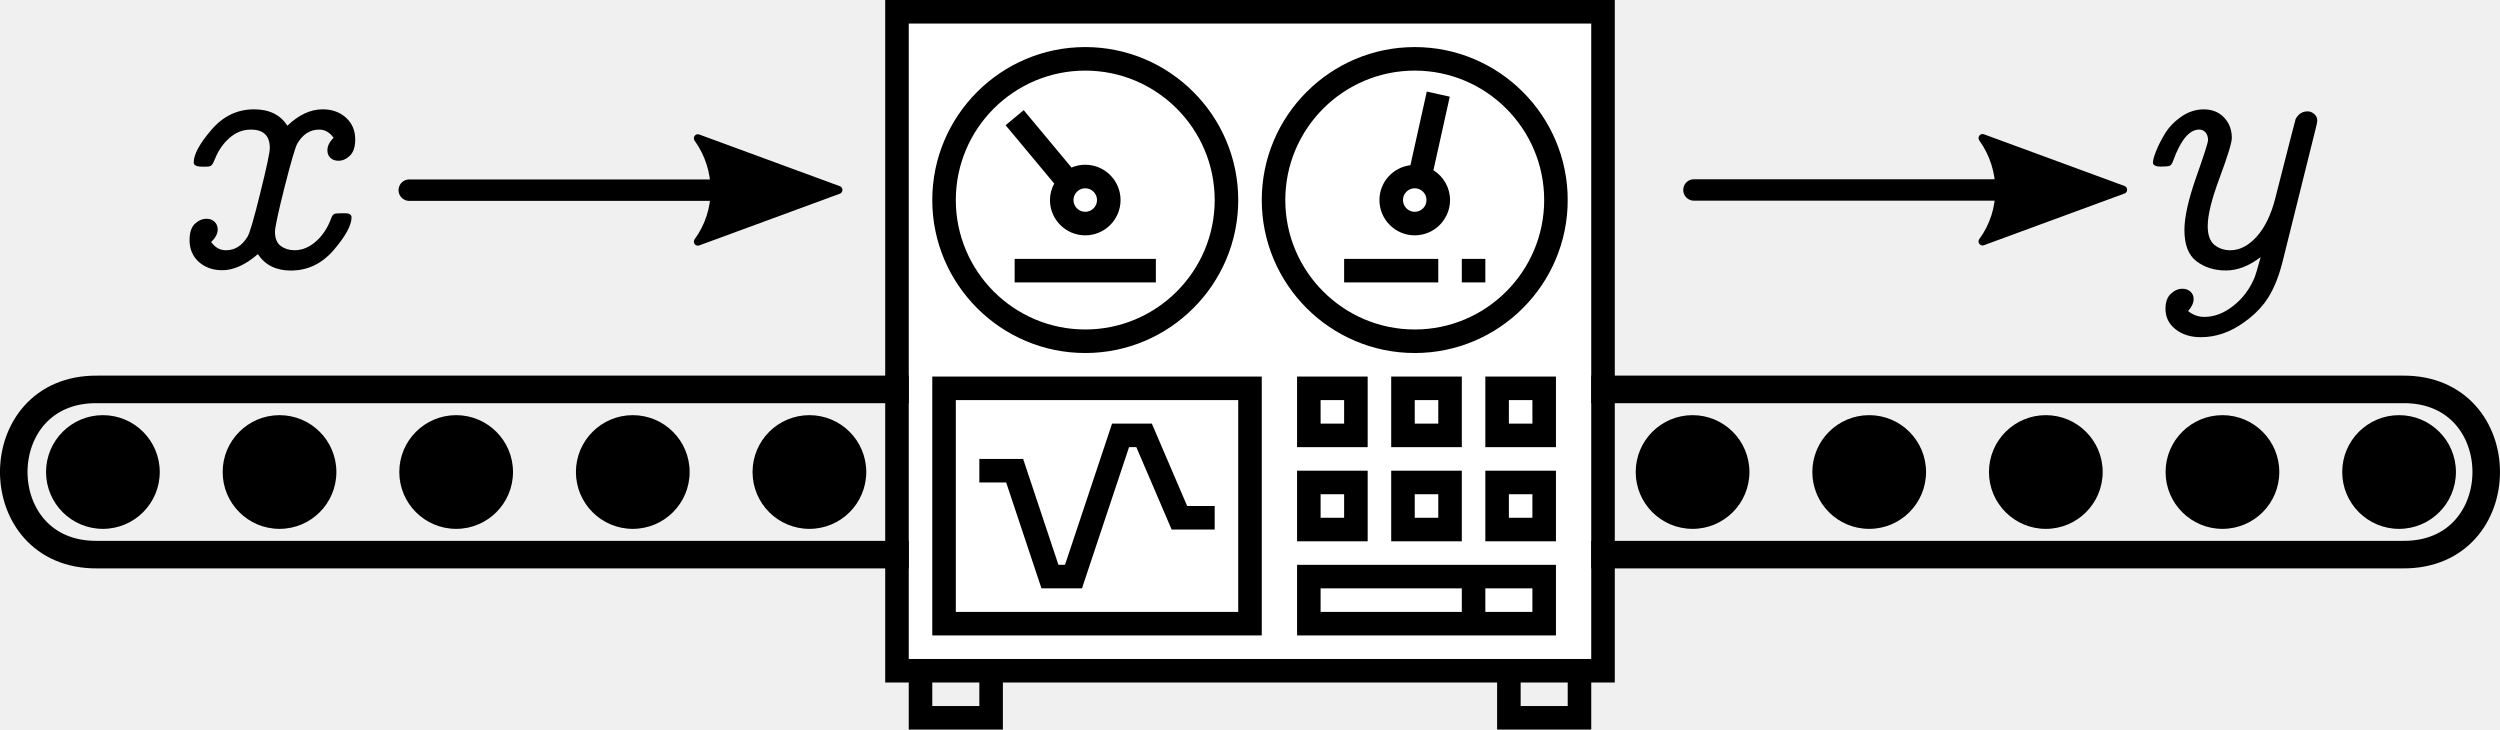
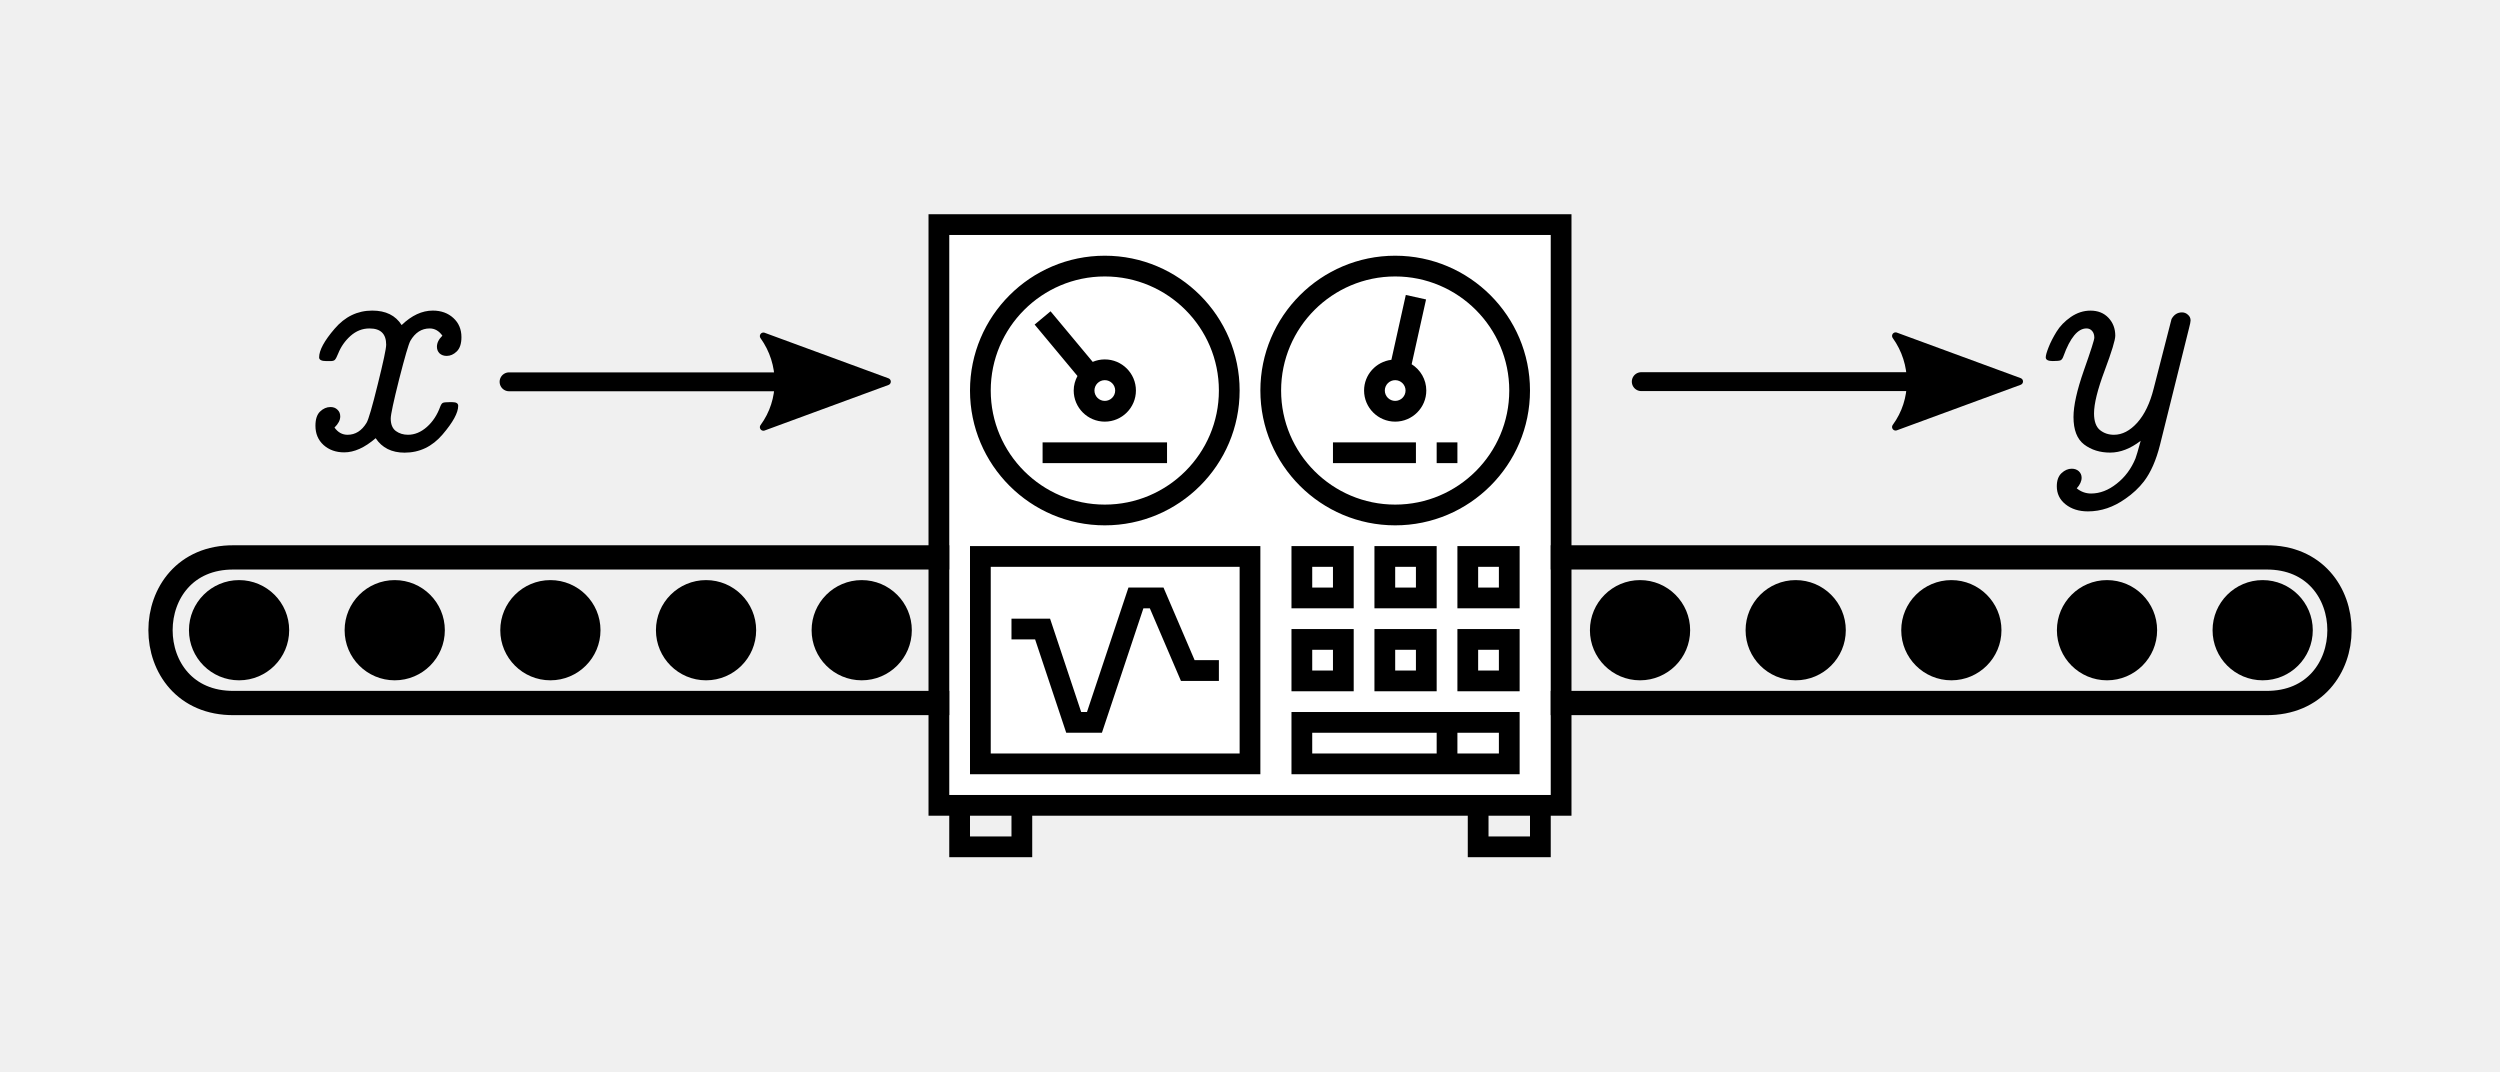
- <svg xmlns="http://www.w3.org/2000/svg" id="svg8" version="1.1" viewBox="0 0 123.381 36.006" height="36.006mm" width="123.381mm">
+ <svg xmlns="http://www.w3.org/2000/svg" id="svg8" version="1.1" viewBox="0 0 140 60" height="60mm" width="140mm">
  <defs id="defs2">
    <marker style="overflow:visible" id="marker1181" refX="0" refY="0" orient="auto">
      <path transform="scale(-0.6)" d="M 8.719,4.034 -2.207,0.016 8.719,-4.002 c -1.745,2.372 -1.735,5.617 -6e-7,8.035 z" style="fill:#000000;fill-opacity:1;fill-rule:evenodd;stroke:#000000;stroke-width:0.625;stroke-linejoin:round;stroke-opacity:1" id="path1179" />
    </marker>
    <marker style="overflow:visible" id="Arrow2Send" refX="0" refY="0" orient="auto">
      <path transform="matrix(-0.3,0,0,-0.3,0.69,0)" d="M 8.719,4.034 -2.207,0.016 8.719,-4.002 c -1.745,2.372 -1.735,5.617 -6e-7,8.035 z" style="fill:#000000;fill-opacity:1;fill-rule:evenodd;stroke:#000000;stroke-width:0.625;stroke-linejoin:round;stroke-opacity:1" id="path896" />
    </marker>
    <marker style="overflow:visible" id="Arrow2Mend" refX="0" refY="0" orient="auto">
      <path transform="scale(-0.6)" d="M 8.719,4.034 -2.207,0.016 8.719,-4.002 c -1.745,2.372 -1.735,5.617 -6e-7,8.035 z" style="fill:#000000;fill-opacity:1;fill-rule:evenodd;stroke:#000000;stroke-width:0.625;stroke-linejoin:round;stroke-opacity:1" id="path890" />
    </marker>
    <marker style="overflow:visible" id="Arrow2Lend" refX="0" refY="0" orient="auto">
      <path transform="matrix(-1.1,0,0,-1.1,-1.1,0)" d="M 8.719,4.034 -2.207,0.016 8.719,-4.002 c -1.745,2.372 -1.735,5.617 -6e-7,8.035 z" style="fill:#000000;fill-opacity:1;fill-rule:evenodd;stroke:#000000;stroke-width:0.625;stroke-linejoin:round;stroke-opacity:1" id="path884" />
    </marker>
    <marker style="overflow:visible" id="marker1181-0" refX="0" refY="0" orient="auto">
      <path transform="scale(-0.6)" d="M 8.719,4.034 -2.207,0.016 8.719,-4.002 c -1.745,2.372 -1.735,5.617 -6e-7,8.035 z" style="fill:#000000;fill-opacity:1;fill-rule:evenodd;stroke:#000000;stroke-width:0.625;stroke-linejoin:round;stroke-opacity:1" id="path1179-7" />
    </marker>
  </defs>
-   <g transform="translate(-16.4179,-45.31315)" id="layer1">
-     <circle r="2.806" cy="68.608" cx="21.496" id="path20300" style="fill:#000000;stroke:none;stroke-width:1.058;stroke-linecap:round;stroke-miterlimit:4;stroke-dasharray:none" />
-     <circle r="2.806" cy="68.608" cx="134.818" id="path20300-9" style="fill:#000000;stroke:none;stroke-width:1.058;stroke-linecap:round;stroke-miterlimit:4;stroke-dasharray:none" />
-     <circle r="2.806" cy="68.608" cx="30.213" id="path20300-2" style="fill:#000000;stroke:none;stroke-width:1.058;stroke-linecap:round;stroke-miterlimit:4;stroke-dasharray:none" />
-     <circle r="2.806" cy="68.608" cx="38.93" id="path20300-2-3" style="fill:#000000;stroke:none;stroke-width:1.058;stroke-linecap:round;stroke-miterlimit:4;stroke-dasharray:none" />
-     <circle r="2.806" cy="68.608" cx="47.647" id="path20300-2-3-6" style="fill:#000000;stroke:none;stroke-width:1.058;stroke-linecap:round;stroke-miterlimit:4;stroke-dasharray:none" />
-     <circle r="2.806" cy="68.608" cx="56.364" id="path20300-2-3-6-6" style="fill:#000000;stroke:none;stroke-width:1.058;stroke-linecap:round;stroke-miterlimit:4;stroke-dasharray:none" />
-     <circle r="2.806" cy="68.608" cx="65.082" id="path20300-2-3-6-6-7" style="fill:#000000;stroke:none;stroke-width:1.058;stroke-linecap:round;stroke-miterlimit:4;stroke-dasharray:none" />
-     <circle r="2.806" cy="68.608" cx="73.799" id="path20300-2-3-6-6-7-7" style="fill:#000000;stroke:none;stroke-width:1.058;stroke-linecap:round;stroke-miterlimit:4;stroke-dasharray:none" />
-     <circle r="2.806" cy="68.608" cx="82.516" id="path20300-2-3-6-6-7-7-4" style="fill:#000000;stroke:none;stroke-width:1.058;stroke-linecap:round;stroke-miterlimit:4;stroke-dasharray:none" />
-     <circle r="2.806" cy="68.608" cx="126.101" id="path20300-2-3-6-6-7-7-4-6" style="fill:#000000;stroke:none;stroke-width:1.058;stroke-linecap:round;stroke-miterlimit:4;stroke-dasharray:none" />
-     <circle r="2.806" cy="68.608" cx="117.384" id="path20300-2-3-6-6-7-7-4-6-9" style="fill:#000000;stroke:none;stroke-width:1.058;stroke-linecap:round;stroke-miterlimit:4;stroke-dasharray:none" />
-     <circle r="2.806" cy="68.608" cx="108.667" id="path20300-2-3-6-6-7-7-4-6-9-6" style="fill:#000000;stroke:none;stroke-width:1.058;stroke-linecap:round;stroke-miterlimit:4;stroke-dasharray:none" />
-     <circle r="2.806" cy="68.608" cx="99.95" id="path20300-2-3-6-6-7-7-4-6-9-6-0" style="fill:#000000;stroke:none;stroke-width:1.058;stroke-linecap:round;stroke-miterlimit:4;stroke-dasharray:none" />
-     <circle r="2.806" cy="68.608" cx="91.233" id="path20300-2-3-6-6-7-7-4-6-9-6-0-9" style="fill:#000000;stroke:none;stroke-width:1.058;stroke-linecap:round;stroke-miterlimit:4;stroke-dasharray:none" />
-     <path id="path4893" d="m 21.21,64.531 c -5.484,-0.048 -5.484,8.202 0,8.154 H 135.006 c 5.484,0.048 5.484,-8.202 0,-8.154 z" style="color:#000000;font-style:normal;font-variant:normal;font-weight:normal;font-stretch:normal;font-size:medium;line-height:normal;font-family:sans-serif;font-variant-ligatures:normal;font-variant-position:normal;font-variant-caps:normal;font-variant-numeric:normal;font-variant-alternates:normal;font-feature-settings:normal;text-indent:0;text-align:start;text-decoration:none;text-decoration-line:none;text-decoration-style:solid;text-decoration-color:#000000;letter-spacing:normal;word-spacing:normal;text-transform:none;writing-mode:lr-tb;direction:ltr;text-orientation:mixed;dominant-baseline:auto;baseline-shift:baseline;text-anchor:start;white-space:normal;shape-padding:0;clip-rule:nonzero;display:inline;overflow:visible;visibility:visible;opacity:1;isolation:auto;mix-blend-mode:normal;color-interpolation:sRGB;color-interpolation-filters:linearRGB;solid-color:#000000;solid-opacity:1;vector-effect:none;fill:none;fill-opacity:1;fill-rule:nonzero;stroke:#000000;stroke-width:1.359;stroke-linecap:round;stroke-linejoin:miter;stroke-miterlimit:4;stroke-dasharray:none;stroke-dashoffset:0;stroke-opacity:1;color-rendering:auto;image-rendering:auto;shape-rendering:auto;text-rendering:auto;enable-background:accumulate" />
-     <g id="g4789" style="fill:#000000" transform="matrix(0.580744,0,0,0.580744,59.52438,44.73241)">
-       <rect y="3" x="3" height="54" width="58" id="rect4897" style="fill:#ffffff;stroke:none;stroke-width:2.945;stroke-linecap:round;stroke-miterlimit:4;stroke-dasharray:none" />
-       <path d="M 63,1 H 1 v 58 h 2 v 4 h 8 v -4 h 42 v 4 h 8 v -4 h 2 z M 9,61 H 5 v -2 h 4 z m 50,0 h -4 v -2 h 4 z m 2,-4 H 3 V 3 h 58 z" id="path4755" />
-       <path d="M 18,31 C 25.168,31 31,25.168 31,18 31,10.832 25.168,5 18,5 10.832,5 5,10.832 5,18 5,25.168 10.832,31 18,31 Z M 18,7 c 6.065,0 11,4.935 11,11 0,6.065 -4.935,11 -11,11 C 11.935,29 7,24.065 7,18 7,11.935 11.935,7 18,7 Z" id="path4757" />
-       <path d="m 15,18 c 0,1.654 1.346,3 3,3 1.654,0 3,-1.346 3,-3 0,-1.654 -1.346,-3 -3,-3 -0.414,0 -0.808,0.084 -1.168,0.237 l -4.064,-4.877 -1.537,1.28 4.132,4.959 C 15.139,17.019 15,17.491 15,18 Z m 4,0 c 0,0.551 -0.448,1 -1,1 -0.552,0 -1,-0.449 -1,-1 0,-0.551 0.448,-1 1,-1 0.552,0 1,0.449 1,1 z" id="path4759" />
-       <rect x="12" y="23" width="12" height="2" id="rect4761" />
-       <path d="M 46,31 C 53.168,31 59,25.168 59,18 59,10.832 53.168,5 46,5 38.832,5 33,10.832 33,18 c 0,7.168 5.832,13 13,13 z M 46,7 c 6.065,0 11,4.935 11,11 0,6.065 -4.935,11 -11,11 C 39.935,29 35,24.065 35,18 35,11.935 39.935,7 46,7 Z" id="path4763" />
-       <path d="m 46,21 c 1.654,0 3,-1.346 3,-3 0,-1.07 -0.567,-2.004 -1.412,-2.535 l 1.389,-6.248 -1.953,-0.434 -1.39,6.254 C 44.154,15.22 43,16.471 43,18 c 0,1.654 1.346,3 3,3 z m 0,-4 c 0.552,0 1,0.449 1,1 0,0.551 -0.448,1 -1,1 -0.552,0 -1,-0.449 -1,-1 0,-0.551 0.448,-1 1,-1 z" id="path4765" />
-       <rect x="50" y="23" width="2" height="2" id="rect4767" />
-       <rect x="40" y="23" width="8" height="2" id="rect4769" />
-       <path d="M 33,33 H 5 V 55 H 33 Z M 31,53 H 7 V 35 h 24 z" id="path4771" />
-       <polygon points="14.279,51 17.721,51 21.721,39 22.341,39 25.341,46 29,46 29,44 26.659,44 23.659,37 20.279,37 16.279,49 15.721,49 12.721,40 9,40 9,42 11.279,42 " id="polygon4773" />
-       <path d="m 42,33 h -6 v 6 h 6 z m -2,4 h -2 v -2 h 2 z" id="path4775" />
-       <path d="m 50,33 h -6 v 6 h 6 z m -2,4 h -2 v -2 h 2 z" id="path4777" />
-       <path d="m 52,39 h 6 v -6 h -6 z m 2,-4 h 2 v 2 h -2 z" id="path4779" />
-       <path d="m 36,47 h 6 v -6 h -6 z m 2,-4 h 2 v 2 h -2 z" id="path4781" />
-       <path d="m 44,47 h 6 v -6 h -6 z m 2,-4 h 2 v 2 h -2 z" id="path4783" />
-       <path d="m 52,47 h 6 v -6 h -6 z m 2,-4 h 2 v 2 h -2 z" id="path4785" />
-       <path d="M 36,55 H 58 V 49 H 36 Z m 20,-2 h -4 v -2 h 4 z M 38,51 h 12 v 2 H 38 Z" id="path4787" />
+   <g transform="translate(-16.4179,-21.31928)" id="layer1">
+     <g id="g5605" transform="translate(8.309712,-11.99693)">
+       <circle style="fill:#000000;stroke:none;stroke-width:1.058;stroke-linecap:round;stroke-miterlimit:4;stroke-dasharray:none" id="path20300" cx="21.496" cy="68.608" r="2.806" />
+       <circle style="fill:#000000;stroke:none;stroke-width:1.058;stroke-linecap:round;stroke-miterlimit:4;stroke-dasharray:none" id="path20300-9" cx="134.818" cy="68.608" r="2.806" />
+       <circle style="fill:#000000;stroke:none;stroke-width:1.058;stroke-linecap:round;stroke-miterlimit:4;stroke-dasharray:none" id="path20300-2" cx="30.213" cy="68.608" r="2.806" />
+       <circle style="fill:#000000;stroke:none;stroke-width:1.058;stroke-linecap:round;stroke-miterlimit:4;stroke-dasharray:none" id="path20300-2-3" cx="38.93" cy="68.608" r="2.806" />
+       <circle style="fill:#000000;stroke:none;stroke-width:1.058;stroke-linecap:round;stroke-miterlimit:4;stroke-dasharray:none" id="path20300-2-3-6" cx="47.647" cy="68.608" r="2.806" />
+       <circle style="fill:#000000;stroke:none;stroke-width:1.058;stroke-linecap:round;stroke-miterlimit:4;stroke-dasharray:none" id="path20300-2-3-6-6" cx="56.364" cy="68.608" r="2.806" />
+       <circle style="fill:#000000;stroke:none;stroke-width:1.058;stroke-linecap:round;stroke-miterlimit:4;stroke-dasharray:none" id="path20300-2-3-6-6-7" cx="65.082" cy="68.608" r="2.806" />
+       <circle style="fill:#000000;stroke:none;stroke-width:1.058;stroke-linecap:round;stroke-miterlimit:4;stroke-dasharray:none" id="path20300-2-3-6-6-7-7" cx="73.799" cy="68.608" r="2.806" />
+       <circle style="fill:#000000;stroke:none;stroke-width:1.058;stroke-linecap:round;stroke-miterlimit:4;stroke-dasharray:none" id="path20300-2-3-6-6-7-7-4" cx="82.516" cy="68.608" r="2.806" />
+       <circle style="fill:#000000;stroke:none;stroke-width:1.058;stroke-linecap:round;stroke-miterlimit:4;stroke-dasharray:none" id="path20300-2-3-6-6-7-7-4-6" cx="126.101" cy="68.608" r="2.806" />
+       <circle style="fill:#000000;stroke:none;stroke-width:1.058;stroke-linecap:round;stroke-miterlimit:4;stroke-dasharray:none" id="path20300-2-3-6-6-7-7-4-6-9" cx="117.384" cy="68.608" r="2.806" />
+       <circle style="fill:#000000;stroke:none;stroke-width:1.058;stroke-linecap:round;stroke-miterlimit:4;stroke-dasharray:none" id="path20300-2-3-6-6-7-7-4-6-9-6" cx="108.667" cy="68.608" r="2.806" />
+       <circle style="fill:#000000;stroke:none;stroke-width:1.058;stroke-linecap:round;stroke-miterlimit:4;stroke-dasharray:none" id="path20300-2-3-6-6-7-7-4-6-9-6-0" cx="99.95" cy="68.608" r="2.806" />
+       <circle style="fill:#000000;stroke:none;stroke-width:1.058;stroke-linecap:round;stroke-miterlimit:4;stroke-dasharray:none" id="path20300-2-3-6-6-7-7-4-6-9-6-0-9" cx="91.233" cy="68.608" r="2.806" />
+       <path style="color:#000000;font-style:normal;font-variant:normal;font-weight:normal;font-stretch:normal;font-size:medium;line-height:normal;font-family:sans-serif;font-variant-ligatures:normal;font-variant-position:normal;font-variant-caps:normal;font-variant-numeric:normal;font-variant-alternates:normal;font-feature-settings:normal;text-indent:0;text-align:start;text-decoration:none;text-decoration-line:none;text-decoration-style:solid;text-decoration-color:#000000;letter-spacing:normal;word-spacing:normal;text-transform:none;writing-mode:lr-tb;direction:ltr;text-orientation:mixed;dominant-baseline:auto;baseline-shift:baseline;text-anchor:start;white-space:normal;shape-padding:0;clip-rule:nonzero;display:inline;overflow:visible;visibility:visible;opacity:1;isolation:auto;mix-blend-mode:normal;color-interpolation:sRGB;color-interpolation-filters:linearRGB;solid-color:#000000;solid-opacity:1;vector-effect:none;fill:none;fill-opacity:1;fill-rule:nonzero;stroke:#000000;stroke-width:1.359;stroke-linecap:round;stroke-linejoin:miter;stroke-miterlimit:4;stroke-dasharray:none;stroke-dashoffset:0;stroke-opacity:1;color-rendering:auto;image-rendering:auto;shape-rendering:auto;text-rendering:auto;enable-background:accumulate" d="m 21.21,64.531 c -5.484,-0.048 -5.484,8.202 0,8.154 H 135.006 c 5.484,0.048 5.484,-8.202 0,-8.154 z" id="path4893" />
+       <g transform="matrix(0.580744,0,0,0.580744,59.52438,44.73241)" style="fill:#000000" id="g4789">
+         <rect style="fill:#ffffff;stroke:none;stroke-width:2.945;stroke-linecap:round;stroke-miterlimit:4;stroke-dasharray:none" id="rect4897" width="58" height="54" x="3" y="3" />
+         <path id="path4755" d="M 63,1 H 1 v 58 h 2 v 4 h 8 v -4 h 42 v 4 h 8 v -4 h 2 z M 9,61 H 5 v -2 h 4 z m 50,0 h -4 v -2 h 4 z m 2,-4 H 3 V 3 h 58 z" />
+         <path id="path4757" d="M 18,31 C 25.168,31 31,25.168 31,18 31,10.832 25.168,5 18,5 10.832,5 5,10.832 5,18 5,25.168 10.832,31 18,31 Z M 18,7 c 6.065,0 11,4.935 11,11 0,6.065 -4.935,11 -11,11 C 11.935,29 7,24.065 7,18 7,11.935 11.935,7 18,7 Z" />
+         <path id="path4759" d="m 15,18 c 0,1.654 1.346,3 3,3 1.654,0 3,-1.346 3,-3 0,-1.654 -1.346,-3 -3,-3 -0.414,0 -0.808,0.084 -1.168,0.237 l -4.064,-4.877 -1.537,1.28 4.132,4.959 C 15.139,17.019 15,17.491 15,18 Z m 4,0 c 0,0.551 -0.448,1 -1,1 -0.552,0 -1,-0.449 -1,-1 0,-0.551 0.448,-1 1,-1 0.552,0 1,0.449 1,1 z" />
+         <rect id="rect4761" height="2" width="12" y="23" x="12" />
+         <path id="path4763" d="M 46,31 C 53.168,31 59,25.168 59,18 59,10.832 53.168,5 46,5 38.832,5 33,10.832 33,18 c 0,7.168 5.832,13 13,13 z M 46,7 c 6.065,0 11,4.935 11,11 0,6.065 -4.935,11 -11,11 C 39.935,29 35,24.065 35,18 35,11.935 39.935,7 46,7 Z" />
+         <path id="path4765" d="m 46,21 c 1.654,0 3,-1.346 3,-3 0,-1.07 -0.567,-2.004 -1.412,-2.535 l 1.389,-6.248 -1.953,-0.434 -1.39,6.254 C 44.154,15.22 43,16.471 43,18 c 0,1.654 1.346,3 3,3 z m 0,-4 c 0.552,0 1,0.449 1,1 0,0.551 -0.448,1 -1,1 -0.552,0 -1,-0.449 -1,-1 0,-0.551 0.448,-1 1,-1 z" />
+         <rect id="rect4767" height="2" width="2" y="23" x="50" />
+         <rect id="rect4769" height="2" width="8" y="23" x="40" />
+         <path id="path4771" d="M 33,33 H 5 V 55 H 33 Z M 31,53 H 7 V 35 h 24 z" />
+         <polygon id="polygon4773" points="29,44 26.659,44 23.659,37 20.279,37 16.279,49 15.721,49 12.721,40 9,40 9,42 11.279,42 14.279,51 17.721,51 21.721,39 22.341,39 25.341,46 29,46 " />
+         <path id="path4775" d="m 42,33 h -6 v 6 h 6 z m -2,4 h -2 v -2 h 2 z" />
+         <path id="path4777" d="m 50,33 h -6 v 6 h 6 z m -2,4 h -2 v -2 h 2 z" />
+         <path id="path4779" d="m 52,39 h 6 v -6 h -6 z m 2,-4 h 2 v 2 h -2 z" />
+         <path id="path4781" d="m 36,47 h 6 v -6 h -6 z m 2,-4 h 2 v 2 h -2 z" />
+         <path id="path4783" d="m 44,47 h 6 v -6 h -6 z m 2,-4 h 2 v 2 h -2 z" />
+         <path id="path4785" d="m 52,47 h 6 v -6 h -6 z m 2,-4 h 2 v 2 h -2 z" />
+         <path id="path4787" d="M 36,55 H 58 V 49 H 36 Z m 20,-2 h -4 v -2 h 4 z M 38,51 h 12 v 2 H 38 Z" />
+       </g>
+       <g id="text4901" style="font-style:italic;font-variant:normal;font-weight:normal;font-stretch:normal;font-size:16.933px;line-height:1.25;font-family:'CMU Concrete';-inkscape-font-specification:'CMU Concrete Italic';letter-spacing:0px;word-spacing:0px;fill:#000000;fill-opacity:1;stroke:none;stroke-width:0.265" aria-label="x">
+         <path id="path1839" style="font-style:italic;font-variant:normal;font-weight:normal;font-stretch:normal;font-size:16.933px;font-family:'CMU Concrete';-inkscape-font-specification:'CMU Concrete Italic';stroke-width:0.265" d="m 25.773,57.16 q 0,-0.546 0.256,-0.794 0.265,-0.256 0.587,-0.256 0.24,0 0.389,0.149 0.157,0.141 0.157,0.38 0,0.306 -0.322,0.62 0.289,0.405 0.728,0.405 0.661,0 1.067,-0.67 0.165,-0.273 0.628,-2.158 0.471,-1.893 0.471,-2.216 0,-0.91 -0.926,-0.91 -0.008,0 -0.017,0 -0.579,0 -1.05,0.413 -0.463,0.413 -0.695,0.992 -0.116,0.289 -0.19,0.356 -0.066,0.066 -0.24,0.066 h -0.232 q -0.405,0 -0.405,-0.207 0,-0.595 0.868,-1.604 0.868,-1.017 2.108,-1.017 1.133,0 1.645,0.81 0.843,-0.81 1.745,-0.81 0.695,0 1.149,0.413 0.455,0.413 0.455,1.075 0,0.546 -0.265,0.802 -0.256,0.248 -0.562,0.248 -0.24,0 -0.397,-0.141 -0.149,-0.149 -0.149,-0.372 0,-0.322 0.306,-0.62 -0.289,-0.405 -0.711,-0.405 -0.678,0 -1.083,0.695 -0.149,0.273 -0.628,2.15 -0.471,1.877 -0.471,2.199 0,0.488 0.289,0.703 0.289,0.207 0.678,0.207 0.562,0 1.058,-0.438 0.496,-0.438 0.752,-1.149 0.066,-0.165 0.141,-0.198 0.074,-0.041 0.364,-0.041 h 0.174 q 0.322,0 0.322,0.207 0,0.579 -0.876,1.604 -0.868,1.017 -2.125,1.017 -1.083,0 -1.621,-0.81 -0.918,0.794 -1.761,0.794 -0.695,0 -1.158,-0.413 Q 25.773,57.822 25.773,57.16 Z" />
+       </g>
+       <path style="fill:none;stroke:#000000;stroke-width:1.058;stroke-linecap:round;stroke-linejoin:miter;stroke-miterlimit:4;stroke-dasharray:none;stroke-opacity:1;marker-end:url(#marker1181)" d="M 36.616,54.698 H 56.394" id="path861" />
+       <g id="text4901-2" style="font-style:italic;font-variant:normal;font-weight:normal;font-stretch:normal;font-size:16.933px;line-height:1.25;font-family:'CMU Concrete';-inkscape-font-specification:'CMU Concrete Italic';letter-spacing:0px;word-spacing:0px;fill:#000000;fill-opacity:1;stroke:none;stroke-width:0.265" aria-label="y">
+         <path id="path1836" style="font-style:italic;font-variant:normal;font-weight:normal;font-stretch:normal;font-size:16.933px;font-family:'CMU Concrete';-inkscape-font-specification:'CMU Concrete Italic';stroke-width:0.265" d="m 122.67,53.332 q 0,-0.165 0.157,-0.562 0.157,-0.405 0.446,-0.876 0.289,-0.471 0.802,-0.827 0.521,-0.356 1.1,-0.356 0.628,0 1.009,0.405 0.38,0.405 0.38,1 0,0.356 -0.595,1.951 -0.595,1.587 -0.595,2.398 0,0.661 0.331,0.934 0.331,0.265 0.785,0.265 0.695,0 1.306,-0.678 0.612,-0.686 0.918,-1.91 0.984,-3.861 1,-3.894 0.207,-0.372 0.587,-0.372 0.19,0 0.331,0.132 0.149,0.124 0.149,0.322 0,0.099 -0.091,0.446 l -1.621,6.515 q -0.322,1.29 -0.901,2.051 -0.422,0.546 -1.034,0.967 -1,0.711 -2.1,0.711 -0.761,0 -1.257,-0.397 -0.488,-0.389 -0.488,-1.009 0,-0.488 0.265,-0.736 0.265,-0.248 0.571,-0.248 0.24,0 0.397,0.141 0.157,0.149 0.157,0.364 0,0.289 -0.273,0.595 0.356,0.289 0.802,0.289 0.744,0 1.439,-0.554 0.695,-0.546 1.05,-1.414 0.066,-0.165 0.289,-0.984 -0.86,0.661 -1.712,0.661 -0.852,0 -1.455,-0.455 -0.595,-0.455 -0.595,-1.538 0,-0.951 0.579,-2.604 0.587,-1.662 0.587,-1.836 0,-0.24 -0.124,-0.38 -0.124,-0.141 -0.314,-0.141 -0.728,0 -1.29,1.554 -0.066,0.19 -0.165,0.232 -0.099,0.041 -0.438,0.041 -0.389,0 -0.389,-0.207 z" />
+       </g>
+       <path style="fill:none;stroke:#000000;stroke-width:1.058;stroke-linecap:round;stroke-linejoin:miter;stroke-miterlimit:4;stroke-dasharray:none;stroke-opacity:1;marker-end:url(#marker1181-0)" d="m 100.019,54.688 h 19.778" id="path861-9" />
    </g>
-     <g aria-label="x" style="font-style:italic;font-variant:normal;font-weight:normal;font-stretch:normal;font-size:16.933px;line-height:1.25;font-family:'CMU Concrete';-inkscape-font-specification:'CMU Concrete Italic';letter-spacing:0px;word-spacing:0px;fill:#000000;fill-opacity:1;stroke:none;stroke-width:0.265" id="text4901">
-       <path d="m 25.773,57.16 q 0,-0.546 0.256,-0.794 0.265,-0.256 0.587,-0.256 0.24,0 0.389,0.149 0.157,0.141 0.157,0.38 0,0.306 -0.322,0.62 0.289,0.405 0.728,0.405 0.661,0 1.067,-0.67 0.165,-0.273 0.628,-2.158 0.471,-1.893 0.471,-2.216 0,-0.91 -0.926,-0.91 -0.008,0 -0.017,0 -0.579,0 -1.05,0.413 -0.463,0.413 -0.695,0.992 -0.116,0.289 -0.19,0.356 -0.066,0.066 -0.24,0.066 h -0.232 q -0.405,0 -0.405,-0.207 0,-0.595 0.868,-1.604 0.868,-1.017 2.108,-1.017 1.133,0 1.645,0.81 0.843,-0.81 1.745,-0.81 0.695,0 1.149,0.413 0.455,0.413 0.455,1.075 0,0.546 -0.265,0.802 -0.256,0.248 -0.562,0.248 -0.24,0 -0.397,-0.141 -0.149,-0.149 -0.149,-0.372 0,-0.322 0.306,-0.62 -0.289,-0.405 -0.711,-0.405 -0.678,0 -1.083,0.695 -0.149,0.273 -0.628,2.15 -0.471,1.877 -0.471,2.199 0,0.488 0.289,0.703 0.289,0.207 0.678,0.207 0.562,0 1.058,-0.438 0.496,-0.438 0.752,-1.149 0.066,-0.165 0.141,-0.198 0.074,-0.041 0.364,-0.041 h 0.174 q 0.322,0 0.322,0.207 0,0.579 -0.876,1.604 -0.868,1.017 -2.125,1.017 -1.083,0 -1.621,-0.81 -0.918,0.794 -1.761,0.794 -0.695,0 -1.158,-0.413 Q 25.773,57.822 25.773,57.16 Z" style="font-style:italic;font-variant:normal;font-weight:normal;font-stretch:normal;font-size:16.933px;font-family:'CMU Concrete';-inkscape-font-specification:'CMU Concrete Italic';stroke-width:0.265" id="path1839" />
-     </g>
-     <path id="path861" d="M 36.616,54.698 H 56.394" style="fill:none;stroke:#000000;stroke-width:1.058;stroke-linecap:round;stroke-linejoin:miter;stroke-miterlimit:4;stroke-dasharray:none;stroke-opacity:1;marker-end:url(#marker1181)" />
-     <g aria-label="y" style="font-style:italic;font-variant:normal;font-weight:normal;font-stretch:normal;font-size:16.933px;line-height:1.25;font-family:'CMU Concrete';-inkscape-font-specification:'CMU Concrete Italic';letter-spacing:0px;word-spacing:0px;fill:#000000;fill-opacity:1;stroke:none;stroke-width:0.265" id="text4901-2">
-       <path d="m 122.67,53.332 q 0,-0.165 0.157,-0.562 0.157,-0.405 0.446,-0.876 0.289,-0.471 0.802,-0.827 0.521,-0.356 1.1,-0.356 0.628,0 1.009,0.405 0.38,0.405 0.38,1 0,0.356 -0.595,1.951 -0.595,1.587 -0.595,2.398 0,0.661 0.331,0.934 0.331,0.265 0.785,0.265 0.695,0 1.306,-0.678 0.612,-0.686 0.918,-1.91 0.984,-3.861 1,-3.894 0.207,-0.372 0.587,-0.372 0.19,0 0.331,0.132 0.149,0.124 0.149,0.322 0,0.099 -0.091,0.446 l -1.621,6.515 q -0.322,1.29 -0.901,2.051 -0.422,0.546 -1.034,0.967 -1,0.711 -2.1,0.711 -0.761,0 -1.257,-0.397 -0.488,-0.389 -0.488,-1.009 0,-0.488 0.265,-0.736 0.265,-0.248 0.571,-0.248 0.24,0 0.397,0.141 0.157,0.149 0.157,0.364 0,0.289 -0.273,0.595 0.356,0.289 0.802,0.289 0.744,0 1.439,-0.554 0.695,-0.546 1.05,-1.414 0.066,-0.165 0.289,-0.984 -0.86,0.661 -1.712,0.661 -0.852,0 -1.455,-0.455 -0.595,-0.455 -0.595,-1.538 0,-0.951 0.579,-2.604 0.587,-1.662 0.587,-1.836 0,-0.24 -0.124,-0.38 -0.124,-0.141 -0.314,-0.141 -0.728,0 -1.29,1.554 -0.066,0.19 -0.165,0.232 -0.099,0.041 -0.438,0.041 -0.389,0 -0.389,-0.207 z" style="font-style:italic;font-variant:normal;font-weight:normal;font-stretch:normal;font-size:16.933px;font-family:'CMU Concrete';-inkscape-font-specification:'CMU Concrete Italic';stroke-width:0.265" id="path1836" />
-     </g>
-     <path id="path861-9" d="m 100.019,54.688 h 19.778" style="fill:none;stroke:#000000;stroke-width:1.058;stroke-linecap:round;stroke-linejoin:miter;stroke-miterlimit:4;stroke-dasharray:none;stroke-opacity:1;marker-end:url(#marker1181-0)" />
  </g>
</svg>
